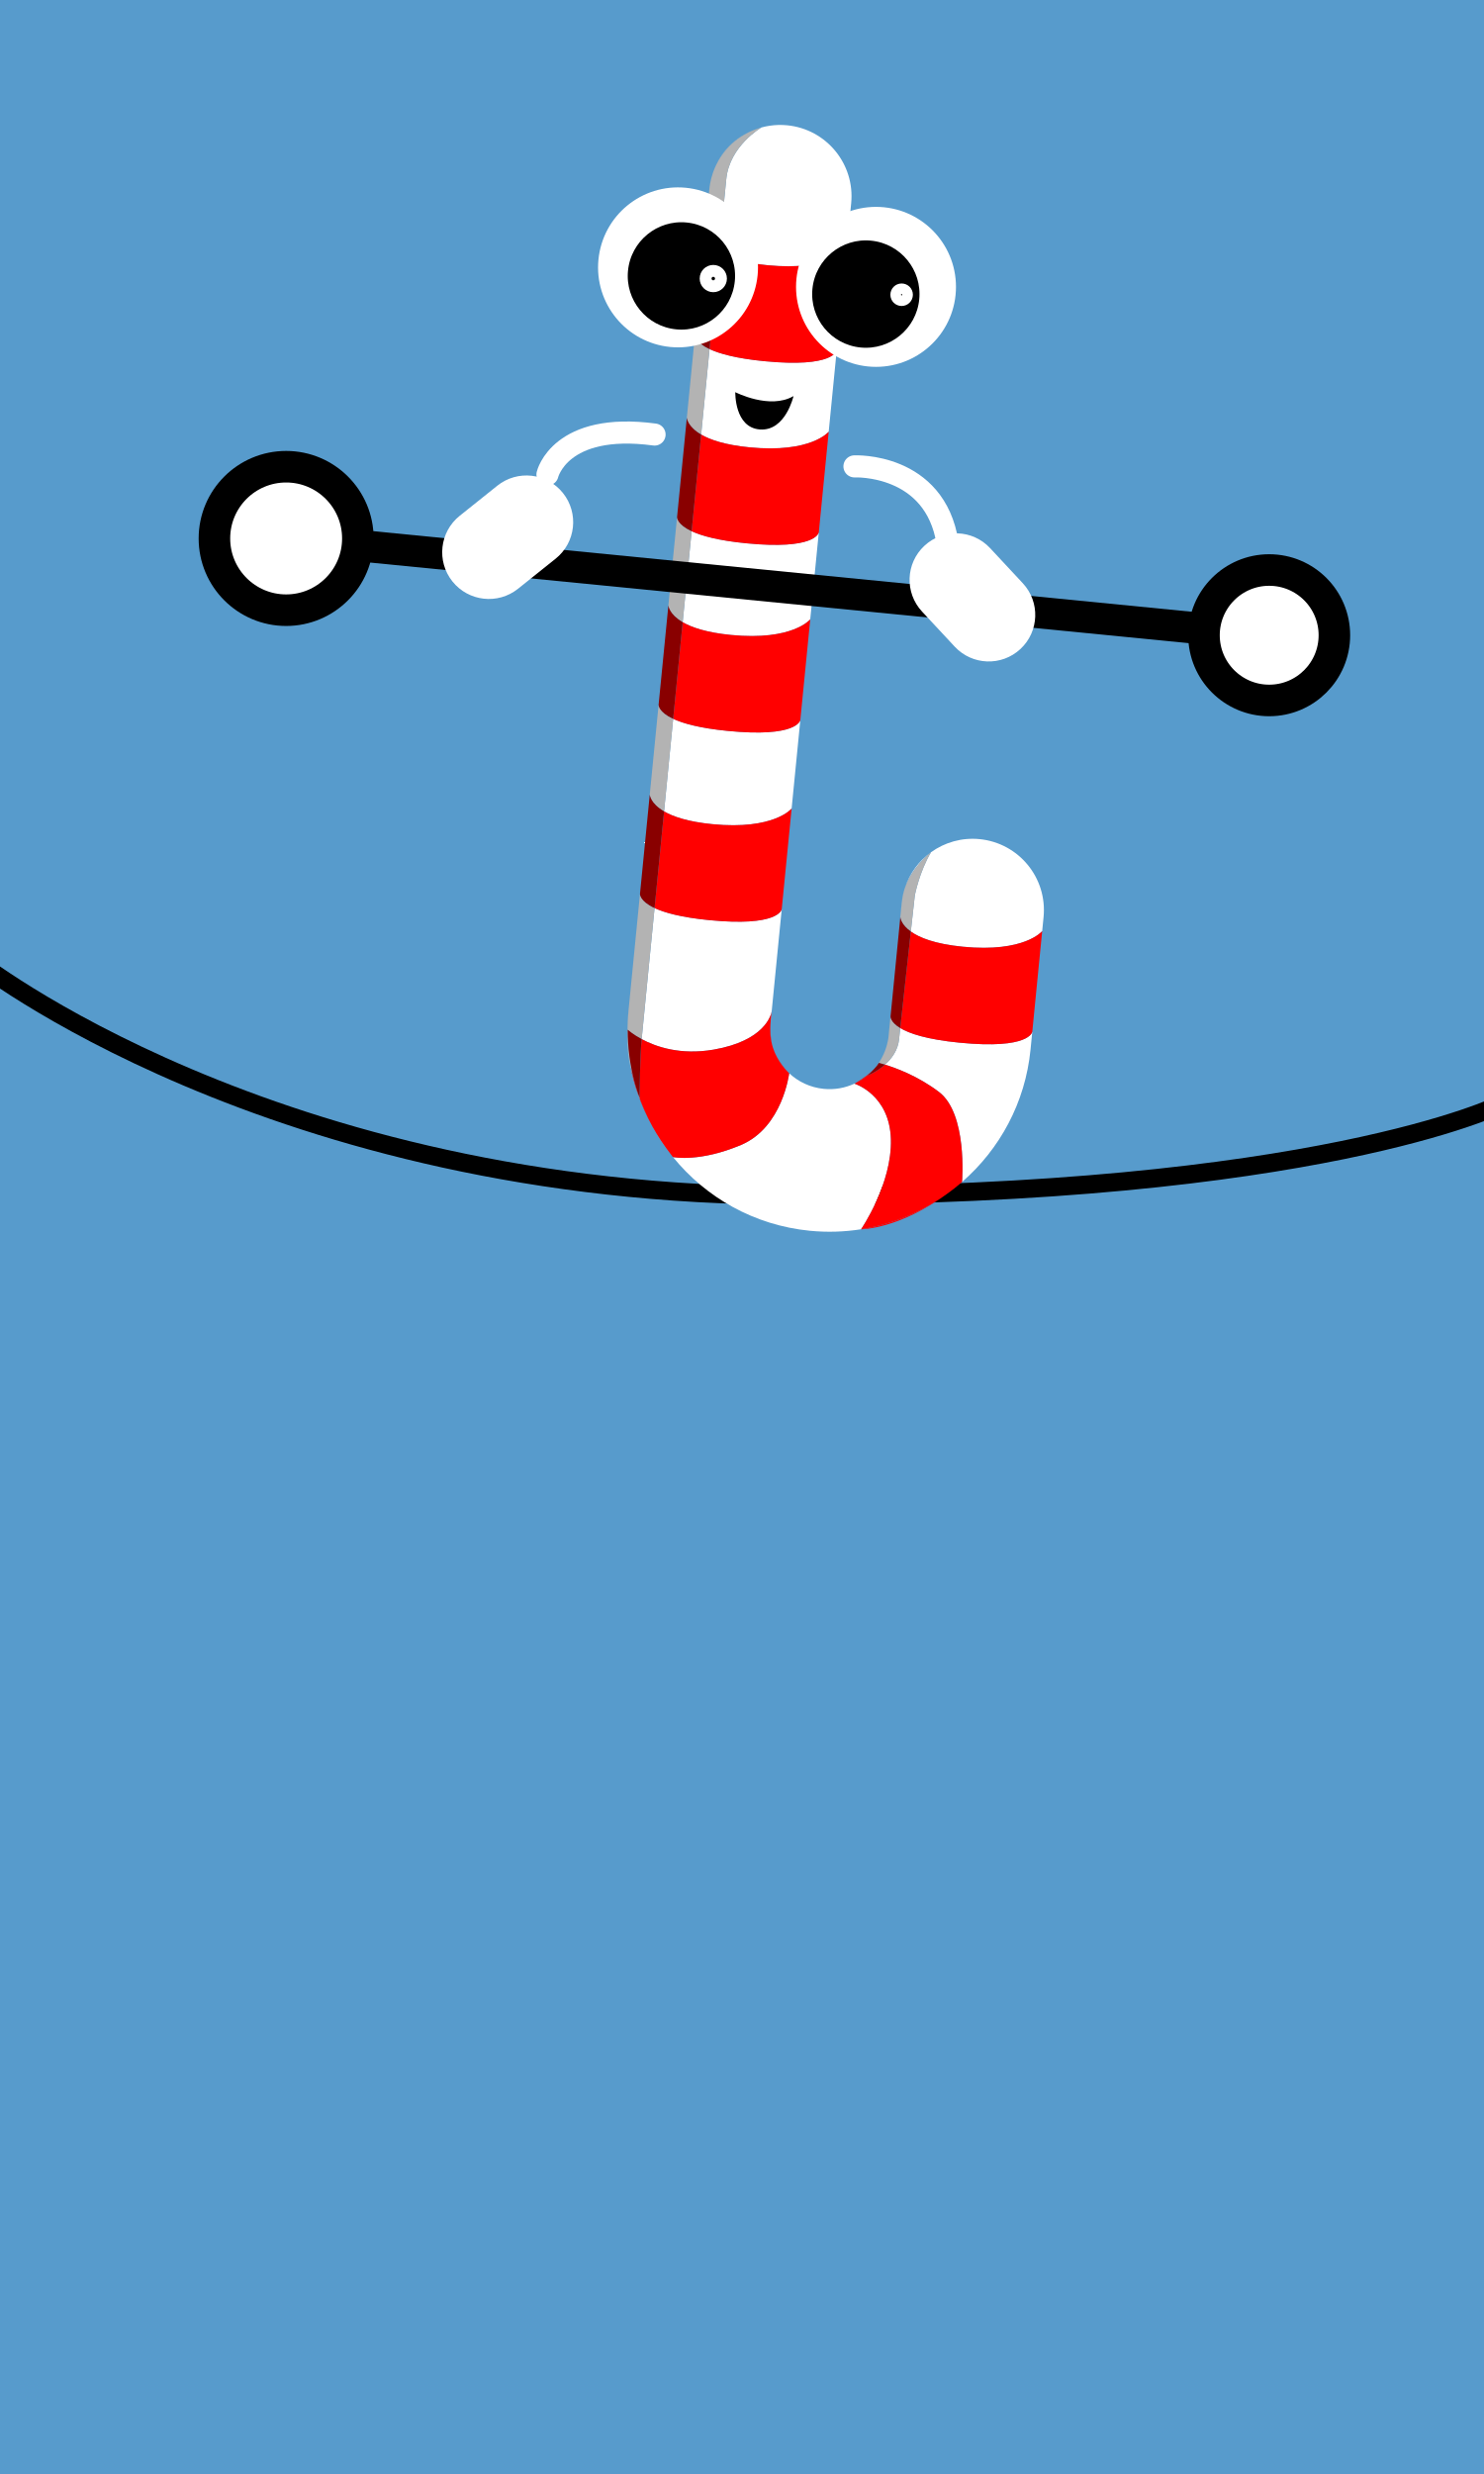
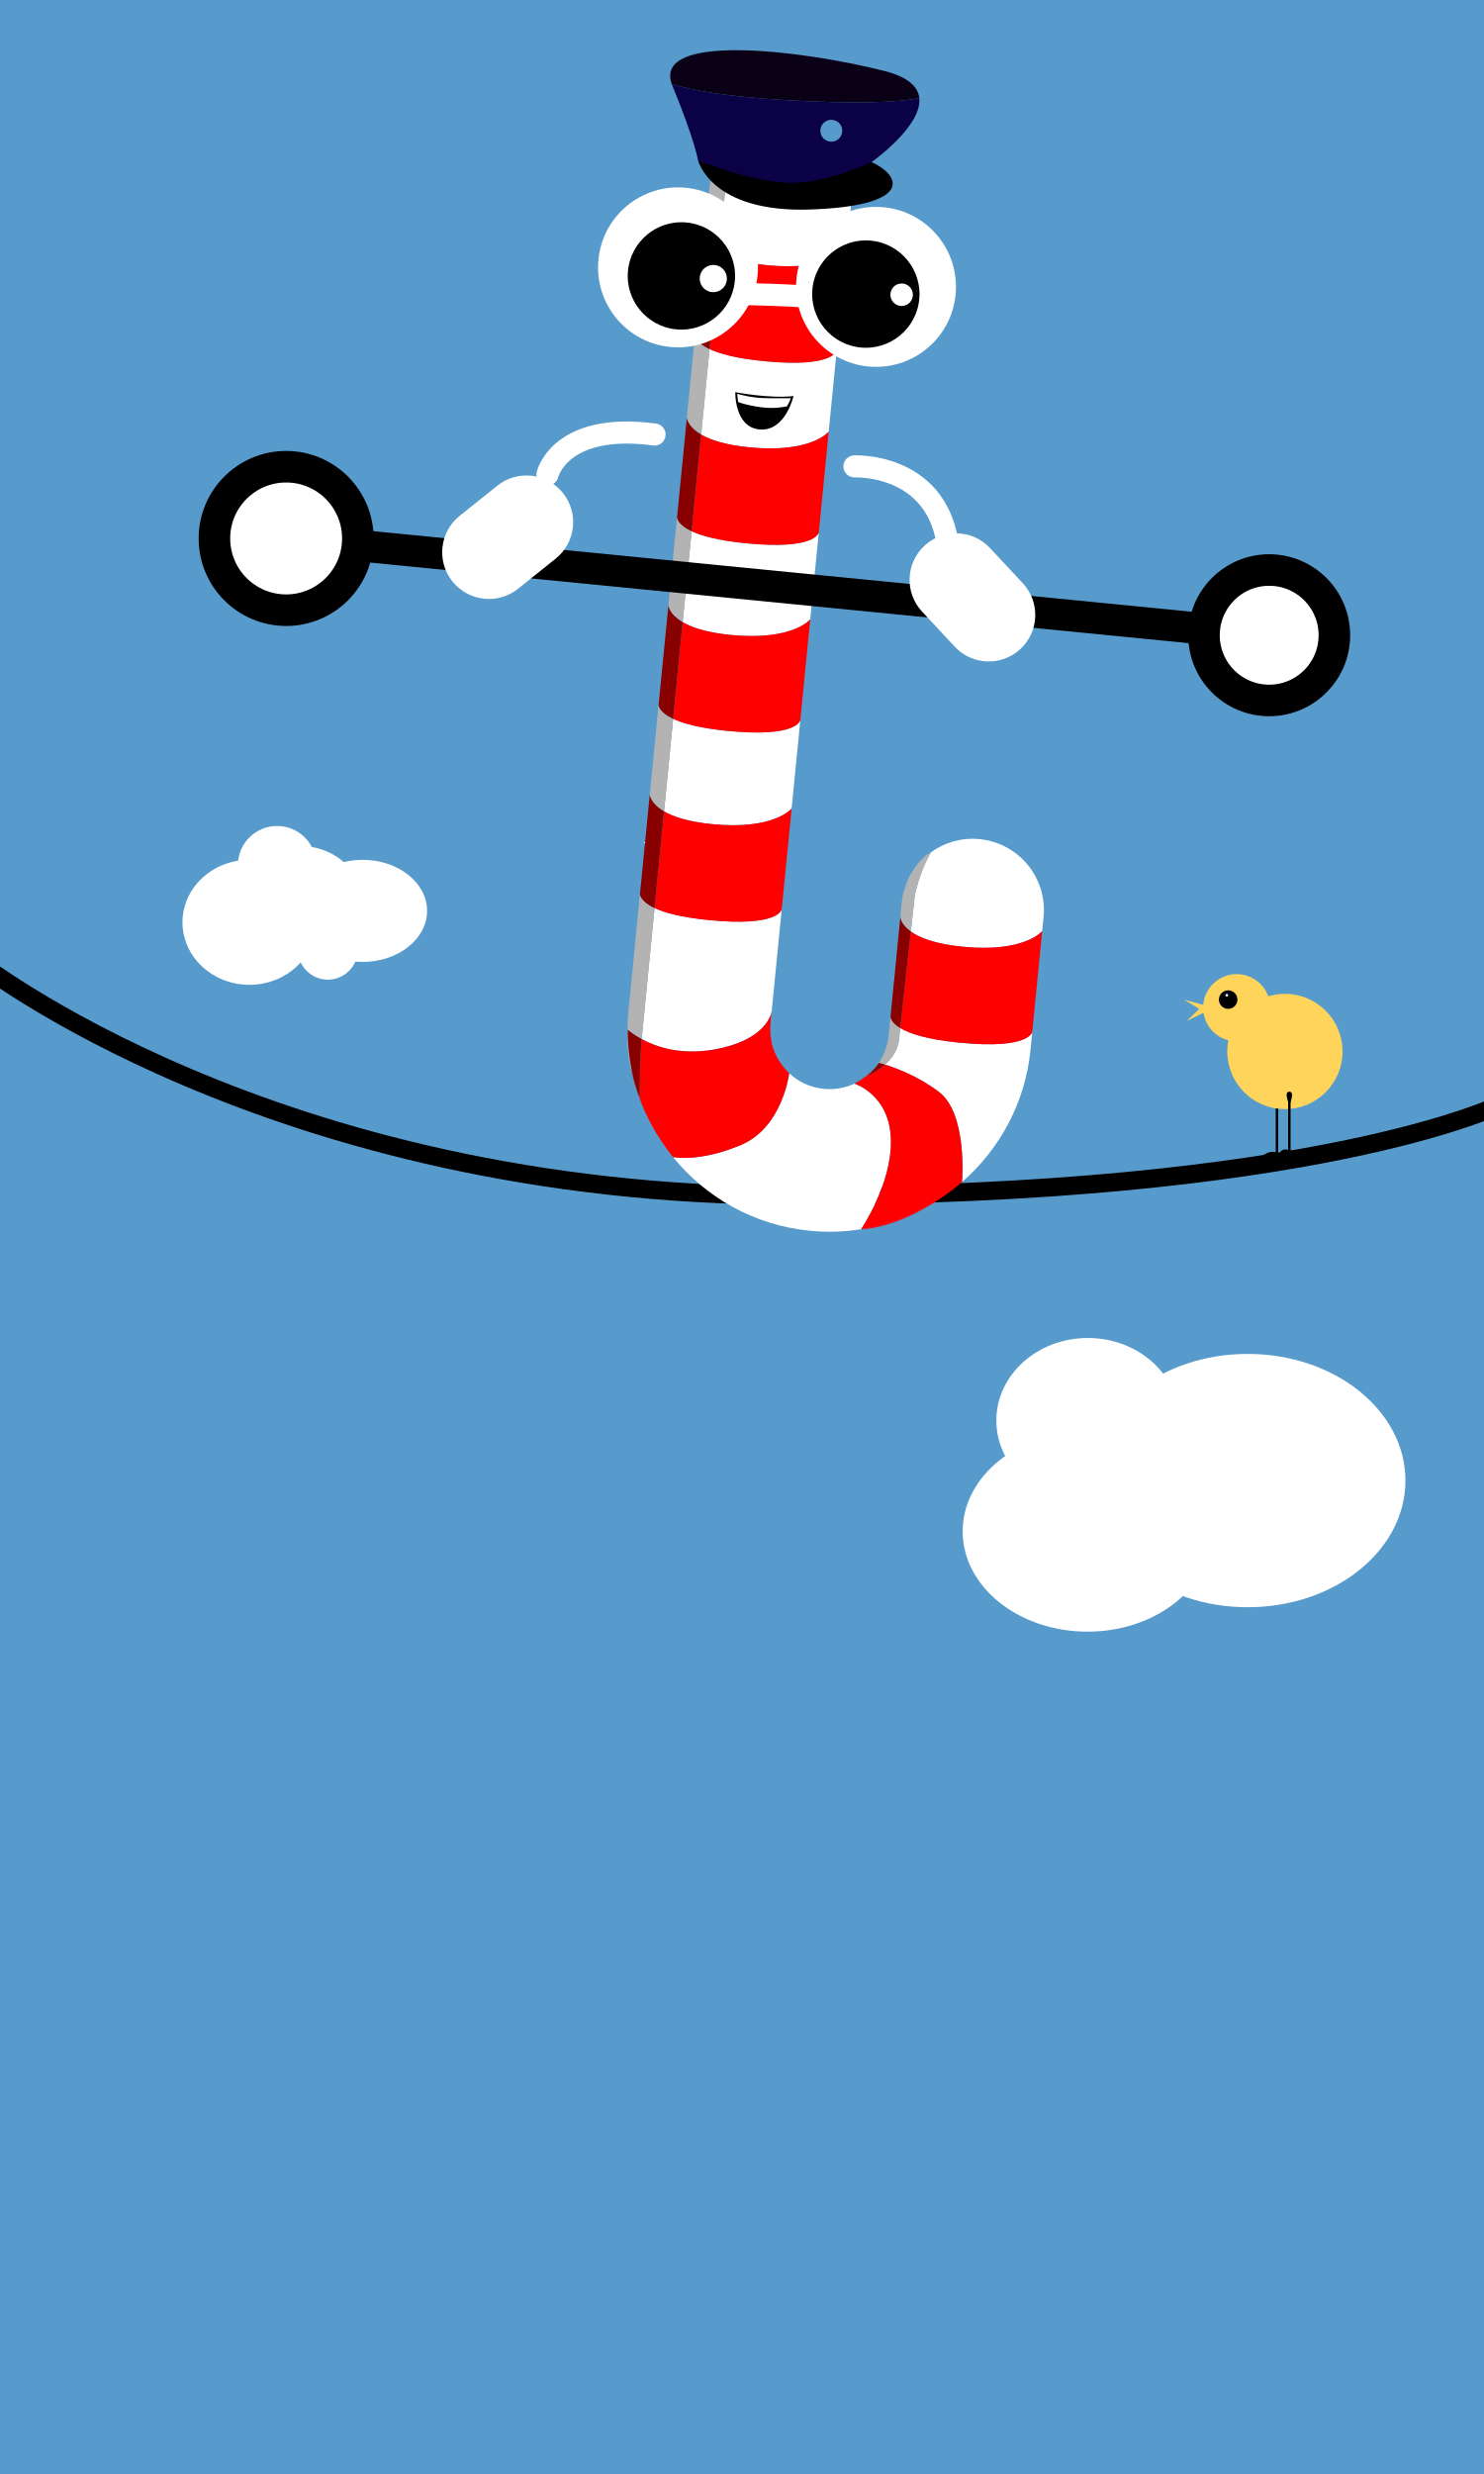
<svg xmlns="http://www.w3.org/2000/svg" version="1.1" id="Calque_1" x="0px" y="0px" width="600px" height="1000px" viewBox="0 0 600 1000" enable-background="new 0 0 600 1000" xml:space="preserve">
  <g id="Calque_1_1_">
    <rect fill="#579BCC" width="600" height="1000" />
  </g>
  <g id="Calque_2">
</g>
  <g id="texte">
</g>
-   <path fill="none" stroke="#000000" stroke-width="7.404" stroke-miterlimit="10" d="M-10.5,387.607  c0,0,119.807,95.672,331.081,95.672c211.273,0,285.904-36.783,285.904-36.783" />
+   <path fill="none" stroke="#000000" stroke-width="7.404" stroke-miterlimit="10" d="M-10.5,387.607  c0,0,119.807,95.672,331.081,95.672c211.272,0,285.904-36.783,285.904-36.783" />
  <g>
-     <path fill="#FFFFFF" d="M353.594,431.873c-0.023,0.028-0.049,0.056-0.071,0.083c0.01-0.011,0.018-0.02,0.026-0.03   C353.564,431.908,353.578,431.892,353.594,431.873z" />
+     <path fill="#FFFFFF" d="M353.594,431.873c-0.021,0.028-0.049,0.056-0.069,0.083c0.01-0.011,0.018-0.021,0.024-0.03   C353.564,431.908,353.578,431.892,353.594,431.873z" />
    <path fill="#FFFFFF" d="M311.56,413.241l0.438-4.441c-0.003,0.021-0.007,0.045-0.013,0.079   C311.913,409.343,311.677,411.028,311.56,413.241z" />
-     <path fill="#FFFFFF" d="M364.65,364.364c-0.027,0.226-0.062,0.449-0.084,0.676l-0.56,5.674c0,0.002,0.002,0.025,0.005,0.06   C364.269,368.196,364.487,366,364.65,364.364z" />
-     <path fill="#FFFFFF" d="M359.198,419.369c-0.009,0.071-0.018,0.144-0.026,0.216c0.018-0.125,0.026-0.213,0.026-0.213V419.369z" />
+     <path fill="#FFFFFF" d="M364.65,364.364c-0.027,0.226-0.062,0.449-0.084,0.676l-0.562,5.674c0,0.002,0.002,0.025,0.005,0.06   C364.269,368.196,364.487,366,364.65,364.364z" />
+     <path fill="#FFFFFF" d="M359.198,419.369c-0.009,0.071-0.02,0.144-0.026,0.216c0.02-0.125,0.026-0.213,0.026-0.213V419.369z" />
    <path fill="#FFFFFF" d="M301.663,219.597c-11.305-1.112-18.022-3-22.027-4.88c-1.194,12.129-2.408,24.466-3.619,36.769   c3.673,2.138,9.673,4.193,19.506,5.162c25,2.459,32.063-6.304,32.068-6.31l3.463-35.188   C330.979,215.604,329.377,222.325,301.663,219.597z" />
    <path fill="#FFFFFF" d="M286.671,371.92c-11.305-1.112-18.021-3.002-22.026-4.882c-2.981,30.289-5.011,50.916-5.214,52.977   c5.741,3.09,15.688,6.568,29.136,4.237c20.717-3.596,23.186-14.055,23.417-15.373c0.008-0.049,0.011-0.071,0.014-0.092   l4.067-41.318C315.991,367.91,314.417,374.648,286.671,371.92z" />
-     <path fill="#FFFFFF" d="M308.907,145.985c-11.306-1.112-18.021-3-22.026-4.879c-1.059,10.76-2.202,22.373-3.399,34.538   c3.673,2.139,9.673,4.195,19.507,5.163c25.005,2.46,32.065-6.313,32.065-6.313l-0.616,6.269l3.861-39.241   C338.286,141.649,337.331,148.783,308.907,145.985z" />
-     <path fill="#FFFFFF" d="M293.649,72.351c-0.217,2.198-1.286,13.061-2.922,29.681c3.674,2.138,9.674,4.193,19.507,5.161   c24.946,2.456,32.032-6.266,32.064-6.307l1.845-18.74c1.561-15.839-10.018-29.944-25.854-31.503   c-4.826-0.475-9.489,0.275-13.688,1.988c1.027-0.407,2.105-0.78,3.255-1.104C307.857,51.527,294.965,58.966,293.649,72.351z" />
-     <path fill="#FFFFFF" d="M294.198,295.44c-11.305-1.113-18.022-3.002-22.026-4.882c-1.271,12.922-2.509,25.493-3.681,37.403   c3.673,2.139,9.673,4.194,19.507,5.162c24.901,2.45,32.008-6.232,32.066-6.305l3.526-35.835   C323.538,291.336,322.144,298.19,294.198,295.44z" />
-     <path fill="#FFFFFF" d="M271.538,466.984c-3.054-3.899-5.6-7.78-7.706-11.561C266.068,459.498,268.656,463.358,271.538,466.984z" />
+     <path fill="#FFFFFF" d="M308.907,145.985c-11.308-1.112-18.021-3-22.026-4.879c-1.059,10.76-2.202,22.373-3.399,34.538   c3.673,2.139,9.673,4.195,19.507,5.163c25.005,2.46,32.063-6.313,32.063-6.313l-0.614,6.269l3.859-39.241   C338.286,141.649,337.331,148.783,308.907,145.985z" />
+     <path fill="#FFFFFF" d="M293.649,72.351c-0.217,2.198-1.286,13.061-2.922,29.681c3.674,2.138,9.674,4.193,19.507,5.161   c24.944,2.456,32.03-6.266,32.062-6.307l1.845-18.74c1.562-15.839-10.018-29.944-25.854-31.503   c-4.826-0.475-9.489,0.275-13.688,1.988c1.027-0.407,2.105-0.78,3.257-1.104C307.857,51.527,294.965,58.966,293.649,72.351z" />
+     <path fill="#FFFFFF" d="M294.198,295.44c-11.305-1.113-18.022-3.002-22.026-4.882c-1.271,12.922-2.509,25.493-3.681,37.403   c3.673,2.139,9.673,4.194,19.507,5.162c24.901,2.45,32.008-6.232,32.066-6.305l3.524-35.835   C323.538,291.336,322.144,298.19,294.198,295.44z" />
+     <path fill="#FFFFFF" d="M271.538,466.984c-3.054-3.899-5.6-7.78-7.706-11.562C266.068,459.498,268.656,463.358,271.538,466.984z" />
    <path fill="#FFFFFF" d="M287.661,71.769c0.136-0.497,0.293-1.022,0.474-1.569C287.963,70.717,287.804,71.239,287.661,71.769z" />
    <path fill="#FFFFFF" d="M287.485,72.446c0.048-0.192,0.096-0.385,0.15-0.587C287.583,72.054,287.533,72.25,287.485,72.446z" />
    <path fill="#FFFFFF" d="M376.375,344.509c-4.816,3.482-8.542,8.433-10.476,14.272C368.865,350.371,375.752,344.982,376.375,344.509   z" />
-     <path fill="#FFFFFF" d="M388.123,478.491c-1.58,1.316-3.138,2.542-4.669,3.678C385.056,481.001,386.61,479.771,388.123,478.491z" />
+     <path fill="#FFFFFF" d="M388.123,478.491c-1.58,1.314-3.138,2.542-4.669,3.678C385.056,481.001,386.61,479.771,388.123,478.491z" />
    <path fill="#FFFFFF" d="M359.042,420.388c0.021-0.118,0.039-0.219,0.056-0.317C359.08,420.176,359.061,420.281,359.042,420.388z" />
    <path fill="#FFFFFF" d="M365.715,359.328c0.004-0.012,0.008-0.023,0.012-0.035C365.723,359.305,365.719,359.316,365.715,359.328z" />
    <path fill="#FFFFFF" d="M354.08,431.293c0.095-0.119,0.188-0.236,0.281-0.354C354.269,431.058,354.175,431.176,354.08,431.293z" />
    <path fill="#FFFFFF" d="M288.217,69.955c0.083-0.243,0.168-0.488,0.261-0.738C288.386,69.461,288.302,69.708,288.217,69.955z" />
    <path fill="#FFFFFF" d="M255.364,395.799c0.76-7.726,1.937-19.683,3.396-34.511c0-0.002,0-0.008,0-0.008l3.947-40.111   c0,0,0,0.007,0,0.009c1.135-11.532,2.338-23.758,3.578-36.355c0-0.015,0.001-0.022,0.001-0.022l1.432-14.552l-13.581,137.98   c0,0.001,0,0.002,0,0.003v-0.002L255.364,395.799z" />
    <path fill="#FFFFFF" d="M277.701,168.854c1.17-11.896,2.279-23.161,3.294-33.47c0-0.004,0-0.01,0-0.013l-4.446,45.17l1.151-11.692   C277.7,168.849,277.701,168.853,277.701,168.854z" />
-     <path fill="#FFFFFF" d="M360.199,460.449c-0.534-18.097-14.738-22.433-14.738-22.433c0.002-0.002,0.004-0.003,0.006-0.004   c-3.757,1.743-8.009,2.543-12.42,2.109c-5.466-0.538-10.322-2.882-14.048-6.375c0.045,0.044,0.074,0.072,0.074,0.072   s-2.596,21.867-19.491,28.993c-16.564,6.988-27.07,4.962-27.481,4.879c13.265,16.321,32.762,27.567,55.301,29.787   c7.071,0.695,14.024,0.459,20.738-0.604C348.192,496.8,360.729,478.513,360.199,460.449z" />
+     <path fill="#FFFFFF" d="M360.199,460.449c-0.534-18.099-14.738-22.435-14.738-22.435c0.002-0.002,0.004-0.003,0.006-0.004   c-3.757,1.743-8.009,2.543-12.42,2.109c-5.466-0.538-10.322-2.882-14.048-6.375c0.045,0.044,0.074,0.072,0.074,0.072   s-2.598,21.865-19.491,28.991c-16.564,6.988-27.07,4.964-27.481,4.881c13.265,16.319,32.762,27.565,55.301,29.785   c7.069,0.695,14.022,0.459,20.736-0.604C348.192,496.8,360.729,478.513,360.199,460.449z" />
    <path fill="#FFFFFF" d="M273.75,208.996c0-0.003,0-0.01,0-0.014l-3.515,35.717c0,0.001,0,0.005,0,0.008   C271.412,232.745,272.592,220.758,273.75,208.996z" />
    <path fill="#FFFFFF" d="M286.79,76.502c0,0,0.001-0.014,0.001-0.018C286.791,76.49,286.79,76.495,286.79,76.502l-1.847,18.75   c0,0.002,0,0.003,0,0.007C286.108,83.428,286.79,76.502,286.79,76.502z" />
-     <path fill="#FFFFFF" d="M387.972,421.461c-13.396-1.316-20.365-3.726-23.991-5.917c-0.19,1.816-0.347,3.322-0.453,4.411   c-0.448,4.552-2.999,7.969-5.72,10.371c4.27,1.299,13.351,4.585,21.851,11.058c11.494,8.749,9.363,35.769,9.312,36.377   c15.181-13.207,25.563-31.981,27.686-53.539l0.711-7.225C417.354,417.112,416.419,424.262,387.972,421.461z" />
-     <path fill="#FFFFFF" d="M396.068,339.183c-7.263-0.714-14.155,1.34-19.646,5.293c-4.711,7.895-6.536,17.388-6.536,17.388   s-0.695,6.22-1.633,14.655c3.448,2.47,9.696,5.036,21.046,6.152c25,2.46,32.064-6.308,32.068-6.312l0.559-5.677   C423.485,354.849,411.908,340.743,396.068,339.183z" />
+     <path fill="#FFFFFF" d="M387.972,421.461c-13.396-1.316-20.363-3.726-23.989-5.917c-0.19,1.816-0.349,3.322-0.453,4.411   c-0.448,4.552-2.999,7.969-5.722,10.371c4.271,1.299,13.353,4.585,21.853,11.058c11.494,8.749,9.363,35.771,9.312,36.377   c15.183-13.207,25.563-31.979,27.688-53.539l0.711-7.225C417.354,417.112,416.419,424.262,387.972,421.461z" />
+     <path fill="#FFFFFF" d="M396.068,339.183c-7.265-0.714-14.155,1.34-19.646,5.293c-4.711,7.895-6.536,17.388-6.536,17.388   s-0.693,6.22-1.633,14.655c3.448,2.47,9.696,5.036,21.046,6.152c25,2.46,32.064-6.308,32.068-6.312l0.559-5.677   C423.485,354.849,411.908,340.743,396.068,339.183z" />
    <polygon fill="#FF0000" points="338.302,141.516 342.302,100.884 342.3,100.886 338.301,141.522  " />
    <path fill="#FF0000" d="M284.943,95.239l-3.947,40.111c0,0,0,0.008-0.001,0.021l3.948-40.119   C284.943,95.247,284.943,95.239,284.943,95.239z" />
    <path fill="#FF0000" d="M284.944,95.258c0-0.003,0-0.005,0-0.007l-3.948,40.119c0,0.003,0,0.009,0,0.013   C282.585,119.227,283.943,105.429,284.944,95.258z" />
    <path fill="#FF0000" d="M310.234,107.193c-9.833-0.968-15.833-3.023-19.507-5.161c-1.067,10.842-2.376,24.138-3.846,39.074   c4.004,1.879,10.721,3.767,22.026,4.879c28.424,2.798,29.379-4.336,29.394-4.463l3.999-40.636   C342.268,100.927,335.182,109.649,310.234,107.193z" />
-     <path fill="#FF0000" d="M331.059,215.124l3.381-34.361l-3.385,34.386C331.058,215.134,331.059,215.124,331.059,215.124z" />
+     <path fill="#FF0000" d="M331.059,215.124l3.383-34.361l-3.387,34.386C331.058,215.134,331.059,215.124,331.059,215.124z" />
    <path fill="#FF0000" d="M273.751,208.959c0,0-0.001,0.009-0.001,0.024l2.799-28.442L273.751,208.959z" />
    <path fill="#FF0000" d="M277.701,168.854v-0.005l-1.151,11.692l-2.799,28.442c0,0.003,0,0.01,0,0.014   C275.111,195.163,276.441,181.647,277.701,168.854z" />
-     <path fill="#FF0000" d="M302.989,180.807c-9.834-0.968-15.834-3.024-19.507-5.163c-1.235,12.549-2.528,25.682-3.846,39.073   c4.005,1.879,10.722,3.768,22.027,4.88c27.714,2.728,29.315-3.993,29.392-4.448l3.385-34.386l0.616-6.269   C335.056,174.494,327.994,183.267,302.989,180.807z" />
+     <path fill="#FF0000" d="M302.989,180.807c-9.834-0.968-15.834-3.024-19.507-5.163c-1.235,12.549-2.528,25.682-3.846,39.073   c4.005,1.879,10.722,3.768,22.027,4.88c27.714,2.728,29.315-3.993,29.392-4.448l3.387-34.386l0.614-6.269   C335.056,174.494,327.994,183.267,302.989,180.807z" />
    <path fill="#FF0000" d="M323.594,290.967l3.998-40.629l0,0l-4,40.646C323.593,290.974,323.594,290.967,323.594,290.967z" />
    <polygon fill="#FF0000" points="270.234,244.693 267.72,270.247 270.234,244.7  " />
    <path fill="#FF0000" d="M266.287,284.821c1.289-13.094,2.617-26.586,3.948-40.113c0-0.003,0-0.007,0-0.008l-2.515,25.547   l-1.432,14.552C266.288,284.799,266.287,284.808,266.287,284.821z" />
    <path fill="#FF0000" d="M295.524,256.648c-9.833-0.968-15.833-3.024-19.506-5.162c-1.296,13.166-2.587,26.29-3.846,39.072   c4.004,1.88,10.721,3.77,22.026,4.882c27.945,2.75,29.34-4.104,29.394-4.457l4-40.646   C327.587,250.344,320.522,259.107,295.524,256.648z" />
    <path fill="#FF0000" d="M316.067,367.445l4-40.63l-0.003,0.003l-4,40.649C316.066,367.454,316.067,367.445,316.067,367.445z" />
-     <path fill="#FF0000" d="M287.998,333.124c-9.834-0.968-15.834-3.023-19.507-5.162c-1.391,14.132-2.689,27.328-3.846,39.076   c4.004,1.88,10.721,3.77,22.026,4.882c27.746,2.729,29.32-4.01,29.395-4.451l4-40.649   C320.006,326.892,312.899,335.574,287.998,333.124z" />
+     <path fill="#FF0000" d="M287.998,333.124c-9.834-0.968-15.834-3.023-19.507-5.162c-1.391,14.132-2.689,27.328-3.846,39.076   c4.004,1.88,10.721,3.77,22.026,4.882c27.746,2.729,29.32-4.01,29.396-4.451l4-40.649   C320.006,326.892,312.899,335.574,287.998,333.124z" />
    <path fill="#FF0000" d="M262.708,321.169l-3.947,40.111c0,0,0,0.006,0,0.008c1.16-11.781,2.498-25.379,3.948-40.11   C262.708,321.176,262.708,321.169,262.708,321.169z" />
    <polygon fill="#FF0000" points="421.349,376.344 417.347,416.978 417.347,416.978  " />
-     <path fill="#FF0000" d="M364.008,370.714v-0.002l-1.363,13.854c0.002-0.009,0.003-0.017,0.003-0.023L364.008,370.714z" />
-     <path fill="#FF0000" d="M364.013,370.772c-0.003-0.033-0.005-0.058-0.005-0.06l-1.36,13.828   C363.146,379.497,363.623,374.696,364.013,370.772z" />
-     <path fill="#FF0000" d="M389.299,382.671c-11.35-1.116-17.598-3.684-21.046-6.152c-1.387,12.479-3.302,29.803-4.272,39.025   c3.626,2.191,10.595,4.601,23.991,5.917c28.447,2.801,29.382-4.349,29.396-4.464l4.001-40.639   C421.363,376.363,414.299,385.131,389.299,382.671z" />
-     <path fill="#FF0000" d="M258.619,444.219c0,0-0.581-1.675-1.619-5.324c-0.188-0.648-0.374-1.3-0.546-1.953   c-0.451-1.641-0.965-3.576-1.537-5.822c1.286,6.743,3.854,15.226,8.915,24.307c-2.029-3.693-3.766-7.559-5.21-11.555   C258.62,444.092,258.619,444.219,258.619,444.219z" />
-     <path fill="#FF0000" d="M272.081,467.688c0,0,0.011,0.002,0.02,0.004c-0.19-0.234-0.375-0.473-0.563-0.708   C271.722,467.22,271.894,467.454,272.081,467.688z" />
-     <path fill="#FF0000" d="M318.999,433.748c-0.587-0.578-4.773-4.835-6.527-10.379c-1.01-3.189-1.07-7.135-0.912-10.128l-0.062,0.631   C310.739,421.586,313.739,428.815,318.999,433.748z" />
+     <path fill="#FF0000" d="M364.008,370.714v-0.002l-1.363,13.854c0.004-0.009,0.005-0.017,0.005-0.023L364.008,370.714z" />
+     <path fill="#FF0000" d="M364.013,370.772c-0.003-0.033-0.005-0.058-0.005-0.06l-1.358,13.828   C363.146,379.497,363.623,374.696,364.013,370.772z" />
+     <path fill="#FF0000" d="M389.299,382.671c-11.35-1.116-17.598-3.684-21.046-6.152c-1.387,12.479-3.302,29.803-4.271,39.025   c3.626,2.191,10.595,4.601,23.989,5.917c28.447,2.801,29.382-4.349,29.396-4.464l4.001-40.639   C421.363,376.363,414.299,385.131,389.299,382.671z" />
+     <path fill="#FF0000" d="M258.619,444.219c0,0-0.581-1.675-1.619-5.324c-0.188-0.646-0.374-1.3-0.546-1.951   c-0.451-1.643-0.965-3.576-1.537-5.822c1.286,6.743,3.854,15.226,8.915,24.307c-2.029-3.691-3.766-7.559-5.21-11.555   C258.62,444.092,258.619,444.219,258.619,444.219z" />
+     <path fill="#FF0000" d="M272.081,467.688c0,0,0.011,0.004,0.02,0.006c-0.19-0.234-0.375-0.475-0.563-0.708   C271.722,467.22,271.894,467.454,272.081,467.688z" />
+     <path fill="#FF0000" d="M318.999,433.748c-0.587-0.578-4.773-4.835-6.527-10.379c-1.01-3.189-1.068-7.135-0.912-10.128   l-0.062,0.631C310.739,421.586,313.739,428.815,318.999,433.748z" />
    <path fill="#FF0000" d="M312.005,408.74c0,0-0.005,0.032-0.008,0.047l-0.001,0.013C312.002,408.765,312.005,408.74,312.005,408.74z   " />
    <path fill="#FF0000" d="M311.996,408.8l0.001-0.013c-0.003,0.021-0.006,0.043-0.014,0.092   C311.989,408.845,311.993,408.821,311.996,408.8z" />
-     <path fill="#FF0000" d="M257,438.894c-0.17-0.602-0.351-1.244-0.546-1.953C256.626,437.595,256.812,438.245,257,438.894z" />
-     <path fill="#FF0000" d="M299.582,462.813c16.896-7.126,19.491-28.993,19.491-28.993s-0.029-0.028-0.074-0.072   c-5.26-4.933-8.26-12.162-7.502-19.876l0.062-0.631c0.117-2.213,0.354-3.898,0.425-4.362c-0.23,1.318-2.699,11.777-23.417,15.373   c-13.448,2.331-23.395-1.147-29.136-4.237c-0.011,0.113-0.018,0.185-0.018,0.185c-0.671,6.82-0.779,21.275-0.792,23.672   c1.444,3.996,3.182,7.86,5.21,11.555c2.106,3.779,4.652,7.66,7.706,11.561c0.188,0.235,0.373,0.474,0.563,0.708   C272.512,467.775,283.018,469.803,299.582,462.813z" />
+     <path fill="#FF0000" d="M257,438.894c-0.17-0.602-0.351-1.242-0.546-1.951C256.626,437.595,256.812,438.245,257,438.894z" />
+     <path fill="#FF0000" d="M299.582,462.812c16.896-7.127,19.491-28.992,19.491-28.992s-0.029-0.028-0.074-0.072   c-5.26-4.933-8.26-12.162-7.502-19.876l0.062-0.631c0.117-2.213,0.354-3.898,0.427-4.362c-0.23,1.318-2.699,11.777-23.417,15.373   c-13.448,2.331-23.395-1.146-29.136-4.237c-0.011,0.113-0.018,0.185-0.018,0.185c-0.671,6.818-0.779,21.273-0.792,23.672   c1.444,3.996,3.182,7.86,5.21,11.555c2.106,3.779,4.652,7.66,7.706,11.562c0.188,0.233,0.373,0.474,0.563,0.708   C272.512,467.775,283.018,469.803,299.582,462.812z" />
    <path fill="#FF0000" d="M348.138,496.88c0,0,15.368,0.084,35.316-14.711c-10.297,7.512-22.354,12.658-35.313,14.707   C348.14,496.877,348.138,496.88,348.138,496.88z" />
-     <path fill="#FF0000" d="M388.969,477.789c0,0,0.002-0.021,0.002-0.028c-0.28,0.244-0.562,0.489-0.848,0.73   C388.405,478.256,388.686,478.03,388.969,477.789z" />
-     <path fill="#FF0000" d="M351.628,433.903c0.229-0.21,0.457-0.424,0.678-0.644c0.054-0.052,0.102-0.104,0.152-0.154   c0.367-0.371,0.721-0.755,1.063-1.149c-1.443,1.527-3.927,3.677-8.056,6.058c1.845-0.855,3.572-1.938,5.137-3.219   C350.965,434.506,351.297,434.205,351.628,433.903z" />
-     <path fill="#FF0000" d="M352.306,433.261c-0.221,0.22-0.447,0.434-0.678,0.644C351.861,433.691,352.087,433.478,352.306,433.261z" />
-     <path fill="#FF0000" d="M379.657,441.384c-8.5-6.473-17.581-9.759-21.851-11.058c-3.47,3.065-7.214,4.478-7.214,4.478   c0.004-0.003,0.006-0.006,0.011-0.009c-1.564,1.281-3.293,2.362-5.138,3.22c-0.002,0-0.004,0.002-0.006,0.003   c0,0,14.204,4.336,14.738,22.433c0.53,18.062-12.007,36.351-12.06,36.427c12.959-2.049,25.018-7.194,35.313-14.707   c1.531-1.136,3.089-2.359,4.669-3.678c0.285-0.241,0.566-0.486,0.848-0.729C389.021,477.151,391.151,450.133,379.657,441.384z" />
-     <path fill="#FF0000" d="M353.549,431.926c-0.01,0.012-0.018,0.021-0.026,0.03c-0.344,0.396-0.696,0.778-1.063,1.149   C352.842,432.718,353.207,432.325,353.549,431.926z" />
+     <path fill="#FF0000" d="M388.969,477.789c0,0,0.002-0.021,0.002-0.028c-0.278,0.244-0.562,0.489-0.848,0.73   C388.405,478.256,388.686,478.03,388.969,477.789z" />
+     <path fill="#FF0000" d="M351.628,433.903c0.229-0.21,0.457-0.425,0.678-0.646c0.056-0.052,0.104-0.104,0.152-0.152   c0.367-0.371,0.721-0.757,1.063-1.149c-1.443,1.527-3.929,3.677-8.058,6.058c1.845-0.854,3.572-1.938,5.137-3.219   C350.965,434.506,351.297,434.205,351.628,433.903z" />
+     <path fill="#FF0000" d="M352.306,433.261c-0.221,0.222-0.445,0.436-0.678,0.646C351.861,433.691,352.087,433.478,352.306,433.261z" />
+     <path fill="#FF0000" d="M379.657,441.384c-8.5-6.473-17.581-9.759-21.853-11.058c-3.47,3.063-7.214,4.478-7.214,4.478   c0.004-0.003,0.006-0.006,0.011-0.009c-1.562,1.281-3.293,2.362-5.138,3.22c-0.002,0-0.004,0.002-0.006,0.003   c0,0,14.204,4.336,14.738,22.435c0.528,18.062-12.007,36.351-12.062,36.427c12.959-2.049,25.02-7.194,35.313-14.707   c1.53-1.136,3.089-2.359,4.669-3.678c0.285-0.241,0.564-0.486,0.848-0.729C389.021,477.151,391.151,450.133,379.657,441.384z" />
+     <path fill="#FF0000" d="M353.549,431.926c-0.01,0.012-0.018,0.021-0.024,0.03c-0.346,0.396-0.696,0.778-1.063,1.149   C352.842,432.718,353.207,432.325,353.549,431.926z" />
    <path fill="#B3B3B3" d="M287.635,71.859c0.008-0.03,0.017-0.06,0.025-0.09C287.652,71.799,287.643,71.83,287.635,71.859z" />
    <path fill="#B3B3B3" d="M286.791,76.484c0.137-1.381,0.374-2.729,0.694-4.038C286.9,74.794,286.797,76.374,286.791,76.484z" />
-     <path fill="#B3B3B3" d="M253.77,416.192c0,0,0.014,0.013,0.023,0.021c0.002-2.155,0.064-4.323,0.239-6.507   c0.022-0.49,0.059-0.984,0.107-1.477c-0.004,0.037-1.577,13.613,0.755,22.798c0.008,0.03,0.015,0.059,0.023,0.09   C253.197,422.097,253.77,416.192,253.77,416.192z" />
+     <path fill="#B3B3B3" d="M253.77,416.192c0,0,0.014,0.013,0.023,0.021c0.002-2.155,0.064-4.323,0.239-6.507   c0.022-0.49,0.059-0.984,0.107-1.477c-0.004,0.037-1.577,13.613,0.755,22.798c0.008,0.028,0.015,0.059,0.023,0.09   C253.197,422.097,253.77,416.192,253.77,416.192z" />
    <path fill="#B3B3B3" d="M288.135,70.2c0.027-0.082,0.054-0.163,0.082-0.245C288.189,70.037,288.161,70.119,288.135,70.2z" />
    <path fill="#B3B3B3" d="M304.604,52.631c-9.659,3.83-14.1,11.075-16.125,16.586C291.319,61.612,297.243,55.635,304.604,52.631z" />
    <path fill="#B3B3B3" d="M268.491,327.962c1.172-11.91,2.41-24.48,3.681-37.403c-5.836-2.741-5.896-5.464-5.885-5.737   c-1.24,12.598-2.443,24.823-3.578,36.355C262.713,321.287,262.915,324.716,268.491,327.962z" />
    <path fill="#B3B3B3" d="M283.482,175.644c1.197-12.165,2.34-23.777,3.399-34.538c-5.783-2.714-5.896-5.406-5.887-5.723   c-1.015,10.31-2.124,21.574-3.294,33.47C277.703,168.919,277.869,172.376,283.482,175.644z" />
-     <path fill="#B3B3B3" d="M284.944,95.258c0.014,0.238,0.319,3.594,5.783,6.774c1.636-16.62,2.705-27.483,2.922-29.681   c1.316-13.385,14.208-20.824,14.208-20.824c-1.148,0.324-2.228,0.697-3.255,1.104c-7.36,3.003-13.285,8.98-16.125,16.586   c-0.092,0.25-0.178,0.496-0.261,0.738c-0.028,0.082-0.055,0.163-0.082,0.245c-0.181,0.547-0.338,1.072-0.474,1.569   c-0.008,0.03-0.017,0.06-0.025,0.09c-0.055,0.202-0.103,0.395-0.15,0.587c-0.32,1.31-0.557,2.657-0.694,4.038   c0,0.004-0.001,0.018-0.001,0.018S286.108,83.428,284.944,95.258z" />
+     <path fill="#B3B3B3" d="M284.944,95.258c0.014,0.238,0.319,3.594,5.783,6.774c1.636-16.62,2.705-27.483,2.922-29.681   c1.316-13.385,14.208-20.824,14.208-20.824c-1.148,0.324-2.229,0.697-3.257,1.104c-7.358,3.003-13.285,8.98-16.125,16.586   c-0.092,0.25-0.178,0.496-0.261,0.738c-0.028,0.082-0.055,0.163-0.082,0.245c-0.181,0.547-0.338,1.072-0.474,1.569   c-0.008,0.03-0.017,0.06-0.025,0.09c-0.055,0.202-0.103,0.395-0.15,0.587c-0.32,1.31-0.557,2.657-0.694,4.038   c0,0.004-0.001,0.018-0.001,0.018S286.108,83.428,284.944,95.258z" />
    <path fill="#B3B3B3" d="M276.018,251.486c1.211-12.303,2.425-24.64,3.619-36.769c-5.765-2.706-5.895-5.391-5.887-5.721   c-1.158,11.761-2.337,23.749-3.515,35.711C270.245,244.893,270.507,248.279,276.018,251.486z" />
    <path fill="#B3B3B3" d="M253.793,416.214c0.184,0.168,2.118,1.907,5.638,3.801c0.203-2.061,2.233-22.688,5.214-52.977   c-6.037-2.834-5.893-5.644-5.884-5.75c-1.459,14.828-2.636,26.785-3.396,34.511l-1.225,12.431v0.002   c-0.048,0.492-0.085,0.985-0.107,1.477C253.857,411.892,253.795,414.058,253.793,416.214z" />
    <path fill="#890000" d="M286.881,141.106c1.47-14.936,2.778-28.232,3.846-39.074c-5.464-3.18-5.769-6.536-5.783-6.774   c-1.001,10.17-2.359,23.969-3.949,40.125C280.986,135.7,281.098,138.392,286.881,141.106z" />
    <path fill="#890000" d="M279.636,214.717c1.318-13.392,2.611-26.524,3.846-39.073c-5.613-3.268-5.779-6.725-5.781-6.79   c-1.259,12.793-2.589,26.31-3.951,40.143C273.741,209.327,273.871,212.011,279.636,214.717z" />
    <path fill="#890000" d="M272.172,290.558c1.258-12.781,2.55-25.905,3.846-39.071c-5.511-3.207-5.773-6.593-5.783-6.778   c-1.332,13.527-2.659,27.021-3.948,40.113C266.276,285.095,266.336,287.817,272.172,290.558z" />
    <path fill="#890000" d="M262.708,321.178c-1.45,14.731-2.788,28.329-3.948,40.11c-0.008,0.106-0.152,2.916,5.884,5.75   c1.156-11.748,2.455-24.944,3.846-39.076C262.915,324.716,262.713,321.287,262.708,321.178z" />
-     <path fill="#B3B3B3" d="M258.619,444.219c0,0,0-0.127,0.002-0.349c-0.592-1.637-1.133-3.296-1.621-4.977   C258.038,442.544,258.619,444.219,258.619,444.219z" />
+     <path fill="#B3B3B3" d="M258.619,444.219c0,0,0-0.127,0.002-0.349c-0.592-1.637-1.133-3.296-1.621-4.979   C258.038,442.544,258.619,444.219,258.619,444.219z" />
    <path fill="#B3B3B3" d="M253.793,416.214c-0.009-0.009-0.023-0.021-0.023-0.021s-0.573,5.903,1.147,14.926   c0.571,2.246,1.086,4.183,1.537,5.822C254.703,430.29,253.787,423.338,253.793,416.214z" />
-     <path fill="#890000" d="M256.454,436.94c0.195,0.709,0.376,1.353,0.546,1.953c0.488,1.681,1.029,3.34,1.621,4.977   c0.013-2.396,0.121-16.852,0.792-23.672c0,0,0.007-0.07,0.018-0.185c-3.52-1.894-5.455-3.633-5.638-3.801   C253.787,423.338,254.703,430.29,256.454,436.94z" />
-     <path fill="#B3B3B3" d="M365.727,359.293c0.055-0.173,0.116-0.341,0.174-0.512C365.84,358.95,365.783,359.122,365.727,359.293z" />
+     <path fill="#890000" d="M256.454,436.94c0.195,0.709,0.376,1.353,0.546,1.951c0.488,1.683,1.029,3.342,1.621,4.979   c0.013-2.396,0.121-16.854,0.792-23.672c0,0,0.007-0.07,0.018-0.185c-3.52-1.894-5.455-3.633-5.638-3.801   C253.787,423.338,254.703,430.29,256.454,436.94z" />
+     <path fill="#B3B3B3" d="M365.727,359.293c0.057-0.173,0.116-0.341,0.176-0.512C365.84,358.95,365.783,359.122,365.727,359.293z" />
    <path fill="#B3B3B3" d="M376.425,344.471c0,0-0.021,0.017-0.05,0.038c0.016-0.012,0.031-0.021,0.047-0.033   C376.423,344.474,376.424,344.472,376.425,344.471z" />
-     <path fill="#B3B3B3" d="M362.575,385.274l0.068-0.709c-1.599,16.132-3.437,34.708-3.445,34.804   c0.035-0.264,0.071-0.526,0.099-0.792L362.575,385.274z" />
+     <path fill="#B3B3B3" d="M362.575,385.274l0.066-0.709c-1.599,16.132-3.437,34.708-3.443,34.804   c0.035-0.264,0.069-0.526,0.099-0.792L362.575,385.274z" />
    <path fill="#B3B3B3" d="M353.594,431.873c0.164-0.19,0.327-0.384,0.486-0.58C353.925,431.487,353.758,431.681,353.594,431.873z" />
-     <path fill="#B3B3B3" d="M354.361,430.938c2.339-3.005,3.985-6.595,4.681-10.551C358.685,422.325,357.562,426.751,354.361,430.938z" />
-     <path fill="#B3B3B3" d="M364.662,364.245c-0.004,0.038-0.008,0.081-0.012,0.119c0.212-1.734,0.564-3.42,1.063-5.036   C365.21,360.874,364.835,362.515,364.662,364.245z" />
-     <path fill="#B3B3B3" d="M359.098,420.069c0.026-0.161,0.052-0.322,0.074-0.484C359.157,419.699,359.132,419.862,359.098,420.069z" />
-     <path fill="#B3B3B3" d="M355.316,429.638c0,0,0.924,0.213,2.49,0.688c2.721-2.402,5.271-5.819,5.72-10.371   c0.106-1.089,0.263-2.595,0.452-4.411c-4.136-2.5-3.919-4.72-3.919-4.72l2.516-25.55l-3.278,33.303   c-0.025,0.266-0.062,0.528-0.099,0.792v0.003c0,0-0.011,0.088-0.026,0.213c-0.022,0.162-0.048,0.323-0.074,0.484   c-0.017,0.1-0.033,0.199-0.056,0.317c-0.694,3.956-2.342,7.546-4.681,10.551c-0.093,0.118-0.188,0.235-0.281,0.354   c-0.159,0.196-0.322,0.391-0.486,0.58c-0.016,0.018-0.028,0.035-0.045,0.053C354.88,430.512,355.316,429.638,355.316,429.638z" />
-     <path fill="#B3B3B3" d="M368.253,376.517c0.938-8.436,1.633-14.654,1.633-14.654s1.825-9.493,6.536-17.389   c-0.016,0.013-0.031,0.022-0.047,0.034c-0.623,0.475-7.51,5.862-10.476,14.272c-0.058,0.171-0.119,0.339-0.174,0.512   c-0.004,0.012-0.008,0.023-0.012,0.035c-0.499,1.616-0.853,3.302-1.063,5.036c-0.163,1.636-0.383,3.832-0.639,6.408   C364.05,371.18,364.44,373.786,368.253,376.517z" />
-     <path fill="#B3B3B3" d="M362.646,384.542c0,0.008-0.002,0.016-0.003,0.023l-0.068,0.709L362.646,384.542z" />
-     <path fill="#890000" d="M364.013,370.772c-0.39,3.924-0.865,8.725-1.365,13.77l-0.071,0.732l-2.516,25.55c0,0-0.217,2.22,3.92,4.72   c0.972-9.224,2.887-26.548,4.272-39.025C364.44,373.786,364.05,371.18,364.013,370.772z" />
-     <path fill="#B3B3B3" d="M352.458,433.105c-0.052,0.052-0.1,0.104-0.152,0.154C352.357,433.21,352.407,433.157,352.458,433.105z" />
-     <path fill="#B3B3B3" d="M350.604,434.795c0.352-0.286,0.69-0.585,1.024-0.892C351.297,434.205,350.965,434.506,350.604,434.795z" />
-     <path fill="#890000" d="M353.549,431.926c-0.342,0.399-0.707,0.792-1.091,1.181c-0.051,0.052-0.101,0.104-0.152,0.154   c-0.219,0.218-0.443,0.432-0.678,0.644c-0.334,0.307-0.674,0.604-1.024,0.892c-0.004,0.003-0.006,0.006-0.01,0.01   c0,0,3.744-1.412,7.214-4.479c-1.566-0.477-2.49-0.688-2.49-0.688S354.88,430.512,353.549,431.926z" />
+     <path fill="#B3B3B3" d="M354.361,430.938c2.339-3.005,3.983-6.595,4.681-10.549C358.685,422.325,357.562,426.751,354.361,430.938z" />
+     <path fill="#B3B3B3" d="M364.662,364.245c-0.004,0.038-0.008,0.081-0.012,0.119c0.212-1.734,0.562-3.42,1.062-5.036   C365.21,360.874,364.835,362.515,364.662,364.245z" />
+     <path fill="#B3B3B3" d="M359.098,420.069c0.026-0.161,0.054-0.322,0.074-0.484C359.157,419.699,359.132,419.862,359.098,420.069z" />
+     <path fill="#B3B3B3" d="M355.316,429.638c0,0,0.924,0.213,2.488,0.688c2.723-2.402,5.271-5.819,5.722-10.371   c0.104-1.089,0.263-2.595,0.45-4.411c-4.136-2.5-3.919-4.72-3.919-4.72l2.518-25.55l-3.278,33.303   c-0.024,0.266-0.062,0.528-0.099,0.792v0.003c0,0-0.013,0.088-0.026,0.213c-0.021,0.162-0.048,0.323-0.074,0.484   c-0.017,0.1-0.031,0.199-0.056,0.317c-0.694,3.956-2.342,7.546-4.681,10.551c-0.095,0.118-0.188,0.235-0.281,0.354   c-0.159,0.196-0.322,0.391-0.486,0.58c-0.016,0.018-0.026,0.035-0.045,0.053C354.88,430.512,355.316,429.638,355.316,429.638z" />
+     <path fill="#B3B3B3" d="M368.253,376.517c0.938-8.436,1.633-14.654,1.633-14.654s1.825-9.493,6.536-17.389   c-0.016,0.013-0.031,0.022-0.047,0.034c-2.761,1.442-7.51,5.862-10.476,14.272c-0.06,0.171-0.119,0.339-0.176,0.512   c-0.004,0.012-0.008,0.023-0.012,0.035c-0.499,1.616-0.853,3.302-1.062,5.036c-0.163,1.636-0.385,3.832-0.641,6.408   C364.05,371.18,364.44,373.786,368.253,376.517z" />
+     <path fill="#B3B3B3" d="M362.646,384.542c0,0.008-0.004,0.016-0.005,0.023l-0.066,0.709L362.646,384.542z" />
+     <path fill="#890000" d="M364.013,370.772c-0.39,3.924-0.863,8.725-1.363,13.77l-0.071,0.732l-2.518,25.55   c0,0-0.217,2.22,3.922,4.72c0.972-9.224,2.887-26.548,4.271-39.025C364.44,373.786,364.05,371.18,364.013,370.772z" />
+     <path fill="#B3B3B3" d="M352.458,433.105c-0.052,0.052-0.1,0.104-0.152,0.152C352.357,433.21,352.407,433.157,352.458,433.105z" />
+     <path fill="#B3B3B3" d="M350.604,434.795c0.354-0.286,0.69-0.585,1.024-0.892C351.297,434.205,350.965,434.506,350.604,434.795z" />
+     <path fill="#890000" d="M353.549,431.926c-0.342,0.399-0.707,0.792-1.091,1.183c-0.051,0.052-0.101,0.104-0.152,0.152   c-0.219,0.218-0.441,0.434-0.678,0.646c-0.334,0.307-0.674,0.604-1.024,0.892c-0.004,0.003-0.006,0.006-0.01,0.01   c0,0,3.744-1.411,7.214-4.479c-1.564-0.479-2.488-0.688-2.488-0.688S354.88,430.512,353.549,431.926z" />
  </g>
  <circle fill="#FFFFFF" stroke="#FFFFFF" stroke-width="4.803" stroke-linecap="round" stroke-linejoin="round" stroke-miterlimit="10" cx="354.181" cy="115.952" r="29.932" />
  <path stroke="#FFFFFF" stroke-width="4.803" stroke-linecap="round" stroke-linejoin="round" stroke-miterlimit="10" d="  M374.052,121.229c-1.305,13.246-13.098,22.926-26.342,21.622c-13.247-1.304-22.927-13.096-21.624-26.342  c1.306-13.246,13.097-22.926,26.344-21.623C365.674,96.191,375.355,107.984,374.052,121.229z" />
-   <circle stroke="#FFFFFF" stroke-width="4.803" stroke-linecap="round" stroke-linejoin="round" stroke-miterlimit="10" cx="364.541" cy="119.131" r="2.148" />
+   <circle fill="#FFFFFF" stroke="#FFFFFF" stroke-width="4.803" stroke-linecap="round" stroke-linejoin="round" stroke-miterlimit="10" cx="364.541" cy="119.131" r="2.148" />
  <path fill="#FFFFFF" stroke="#FFFFFF" stroke-width="4.803" stroke-linecap="round" stroke-linejoin="round" stroke-miterlimit="10" d="  M303.923,111.006c-1.62,16.449-16.269,28.473-32.715,26.854c-16.452-1.62-28.476-16.268-26.856-32.718  c1.62-16.45,16.268-28.473,32.718-26.854C293.518,79.907,305.541,94.556,303.923,111.006z" />
-   <path stroke="#FFFFFF" stroke-width="4.803" stroke-linecap="round" stroke-linejoin="round" stroke-miterlimit="10" d="  M299.484,113.891c-1.306,13.245-13.102,22.925-26.341,21.621c-13.245-1.304-22.927-13.096-21.622-26.342  c1.304-13.245,13.097-22.927,26.343-21.623C291.105,88.851,300.788,100.645,299.484,113.891z" />
-   <circle stroke="#FFFFFF" stroke-width="4.803" stroke-linecap="round" stroke-linejoin="round" stroke-miterlimit="10" cx="288.394" cy="112.596" r="3.105" />
-   <path d="M297.288,158.517c0,0,13.974,7.184,23.538,1.578c0,0-3.214,14.258-13.581,13.497  C296.883,172.832,297.288,158.517,297.288,158.517z" />
+   <path stroke="#FFFFFF" stroke-width="4.803" stroke-linecap="round" stroke-linejoin="round" stroke-miterlimit="10" d="  M299.484,113.891c-1.308,13.245-13.104,22.925-26.341,21.621c-13.245-1.304-22.927-13.096-21.622-26.342  c1.304-13.245,13.097-22.927,26.343-21.623C291.105,88.851,300.788,100.645,299.484,113.891z" />
+   <circle fill="#FFFFFF" stroke="#FFFFFF" stroke-width="4.803" stroke-linecap="round" stroke-linejoin="round" stroke-miterlimit="10" cx="288.394" cy="112.596" r="3.105" />
+   <path d="M297.288,158.517c0,0,13.603,2.657,23.538,1.578c0,0-3.214,14.258-13.581,13.497  C296.883,172.832,297.288,158.517,297.288,158.517z" />
  <line fill="none" stroke="#000000" stroke-width="12.755" stroke-miterlimit="10" x1="115.693" y1="217.646" x2="506.591" y2="256.119" />
  <circle fill="#FFFFFF" stroke="#000000" stroke-width="12.755" stroke-miterlimit="10" cx="513.148" cy="256.763" r="26.362" />
  <circle fill="#FFFFFF" stroke="#000000" stroke-width="12.755" stroke-miterlimit="10" cx="115.69" cy="217.645" r="28.997" />
-   <path fill="#FFFFFF" d="M412.579,262.32c-7.603,7.079-19.5,6.656-26.578-0.946l-13.209-14.18c-7.077-7.602-6.65-19.498,0.948-26.578  l0,0c7.602-7.078,19.498-6.657,26.576,0.945l13.209,14.18C420.603,243.342,420.18,255.242,412.579,262.32L412.579,262.32z" />
+   <path fill="#FFFFFF" d="M412.579,262.32c-7.604,7.079-19.5,6.656-26.578-0.946l-13.209-14.18c-7.077-7.602-6.65-19.498,0.948-26.578  l0,0c7.602-7.078,19.498-6.657,26.576,0.945l13.209,14.18C420.603,243.342,420.18,255.242,412.579,262.32L412.579,262.32z" />
  <path fill="#FFFFFF" d="M227.606,199.28c6.513,8.142,5.194,20.023-2.954,26.539l-15.193,12.151  c-8.143,6.515-20.021,5.191-26.539-2.955l0,0c-6.512-8.144-5.189-20.021,2.954-26.537l15.192-12.15  C209.213,189.811,221.093,191.136,227.606,199.28L227.606,199.28z" />
  <path fill="none" stroke="#FFFFFF" stroke-width="8.928" stroke-linecap="round" stroke-linejoin="round" stroke-miterlimit="10" d="  M266.222,188.514" />
  <path fill="none" stroke="#FFFFFF" stroke-width="8.928" stroke-linecap="round" stroke-linejoin="round" stroke-miterlimit="10" d="  M234.991,200.249" />
  <path fill="none" stroke="#FFFFFF" stroke-width="8.928" stroke-linecap="round" stroke-linejoin="round" stroke-miterlimit="10" d="  M345.467,188.514c0,0,32.618-1.522,37.659,31.079" />
  <path fill="none" stroke="#FFFFFF" stroke-width="8.928" stroke-linecap="round" stroke-linejoin="round" stroke-miterlimit="10" d="  M221.348,191.786c0,0,4.953-21.305,43.297-16.142" />
+   <path d="M282.255,64.883c0,0,5.174,21.133,45.17,19.804c39.996-1.328,38.363-12.832,24.994-19.177L282.255,64.883z" />
+   <path fill="#0B0146" d="M271.584,33.951c0.083,0.239,0.167,0.477,0.269,0.722c8.959,21.619,10.402,30.21,10.402,30.21  s17.77,7.344,33.89,8.861c16.12,1.517,36.274-8.234,36.274-8.234s20.516-14.468,19.267-25.868  c-9.721,1.892-26.812,2.417-54.479,0.792C293.716,39.054,279.802,36.55,271.584,33.951z" />
+   <path fill="#0B0117" d="M357.604,28.696c-34.203-8.659-93.335-15.481-86.02,5.254c8.218,2.599,22.132,5.103,45.622,6.483  c27.665,1.625,44.759,1.1,54.479-0.792C371.195,35.167,367.354,31.166,357.604,28.696z" />
+   <circle fill="#579BCC" cx="336.108" cy="52.846" r="4.428" />
+   <g>
+     <ellipse fill="#FFFFFF" cx="504.437" cy="598.455" rx="63.796" ry="51.197" />
+     <ellipse fill="#FFFFFF" cx="439.688" cy="618.994" rx="50.465" ry="40.527" />
+     <ellipse fill="#FFFFFF" cx="439.828" cy="574.18" rx="36.997" ry="33.36" />
+   </g>
+   <g>
+     <ellipse fill="#FFFFFF" cx="120.43" cy="360.495" rx="24.257" ry="18.658" />
+     <ellipse fill="#FFFFFF" cx="146.553" cy="368.175" rx="26.124" ry="20.631" />
+     <ellipse fill="#FFFFFF" cx="100.837" cy="372.804" rx="27.057" ry="25.26" />
+     <circle fill="#FFFFFF" cx="112.033" cy="349.722" r="15.861" />
+     <circle fill="#FFFFFF" cx="132.558" cy="383.849" r="12.129" />
+   </g>
+   <path fill="none" stroke="#000000" stroke-miterlimit="10" d="M516.29,441.556v25.071c0,0-2.105,0.992-2.105,3.18" />
+   <path fill="#FED45B" d="M500.014,393.742c-7.11,0-12.938,5.467-13.526,12.426l-7.759-2.131l6.148,3.74l-5.021,4.9l6.736-3.319  c0.981,6.539,6.606,11.558,13.419,11.558c7.504,0,13.587-6.083,13.587-13.587S507.518,393.742,500.014,393.742z" />
+   <circle cx="496.565" cy="404.037" r="3.74" />
+   <circle fill="#FFFFFF" cx="496.008" cy="402.269" r="0.557" />
+   <path fill="none" stroke="#000000" stroke-miterlimit="10" d="M516.29,466.485c0,0-2.105-1.348-4.981,0.735" />
+   <path fill="none" stroke="#000000" stroke-miterlimit="10" d="M519.208,467.822c0.567-1.863,2.09-2.265,2.09-2.265  s-2.17-1.303-3.387,0.498" />
+   <circle fill="#FED45B" cx="519.506" cy="425.014" r="23.302" />
+   <path fill="none" stroke="#000000" stroke-miterlimit="10" d="M521.298,441.556v24.003c0,0,2.107,0.059,2.802,0.183" />
+   <path d="M521.298,446.644c0,0-2.455-5.375,0-5.375S521.298,446.644,521.298,446.644z" />
+   <path fill="#FFFFFF" d="M298.073,159.177c0,0,5.571,1.772,12.337,1.772s9.324,0,9.324,0s-0.455,1.43-1.535,3.26  c0,0-4.434,1.201-10.518,0.4c-6.083-0.801-9.267-2.117-9.267-2.117S298.13,160.206,298.073,159.177z" />
+   <path fill="none" stroke="#FFFFFF" stroke-width="8.928" stroke-linecap="square" stroke-linejoin="round" stroke-miterlimit="10" d="  M323.168,119.687c0,0-5.232-0.394-21.11-0.818" />
</svg>
